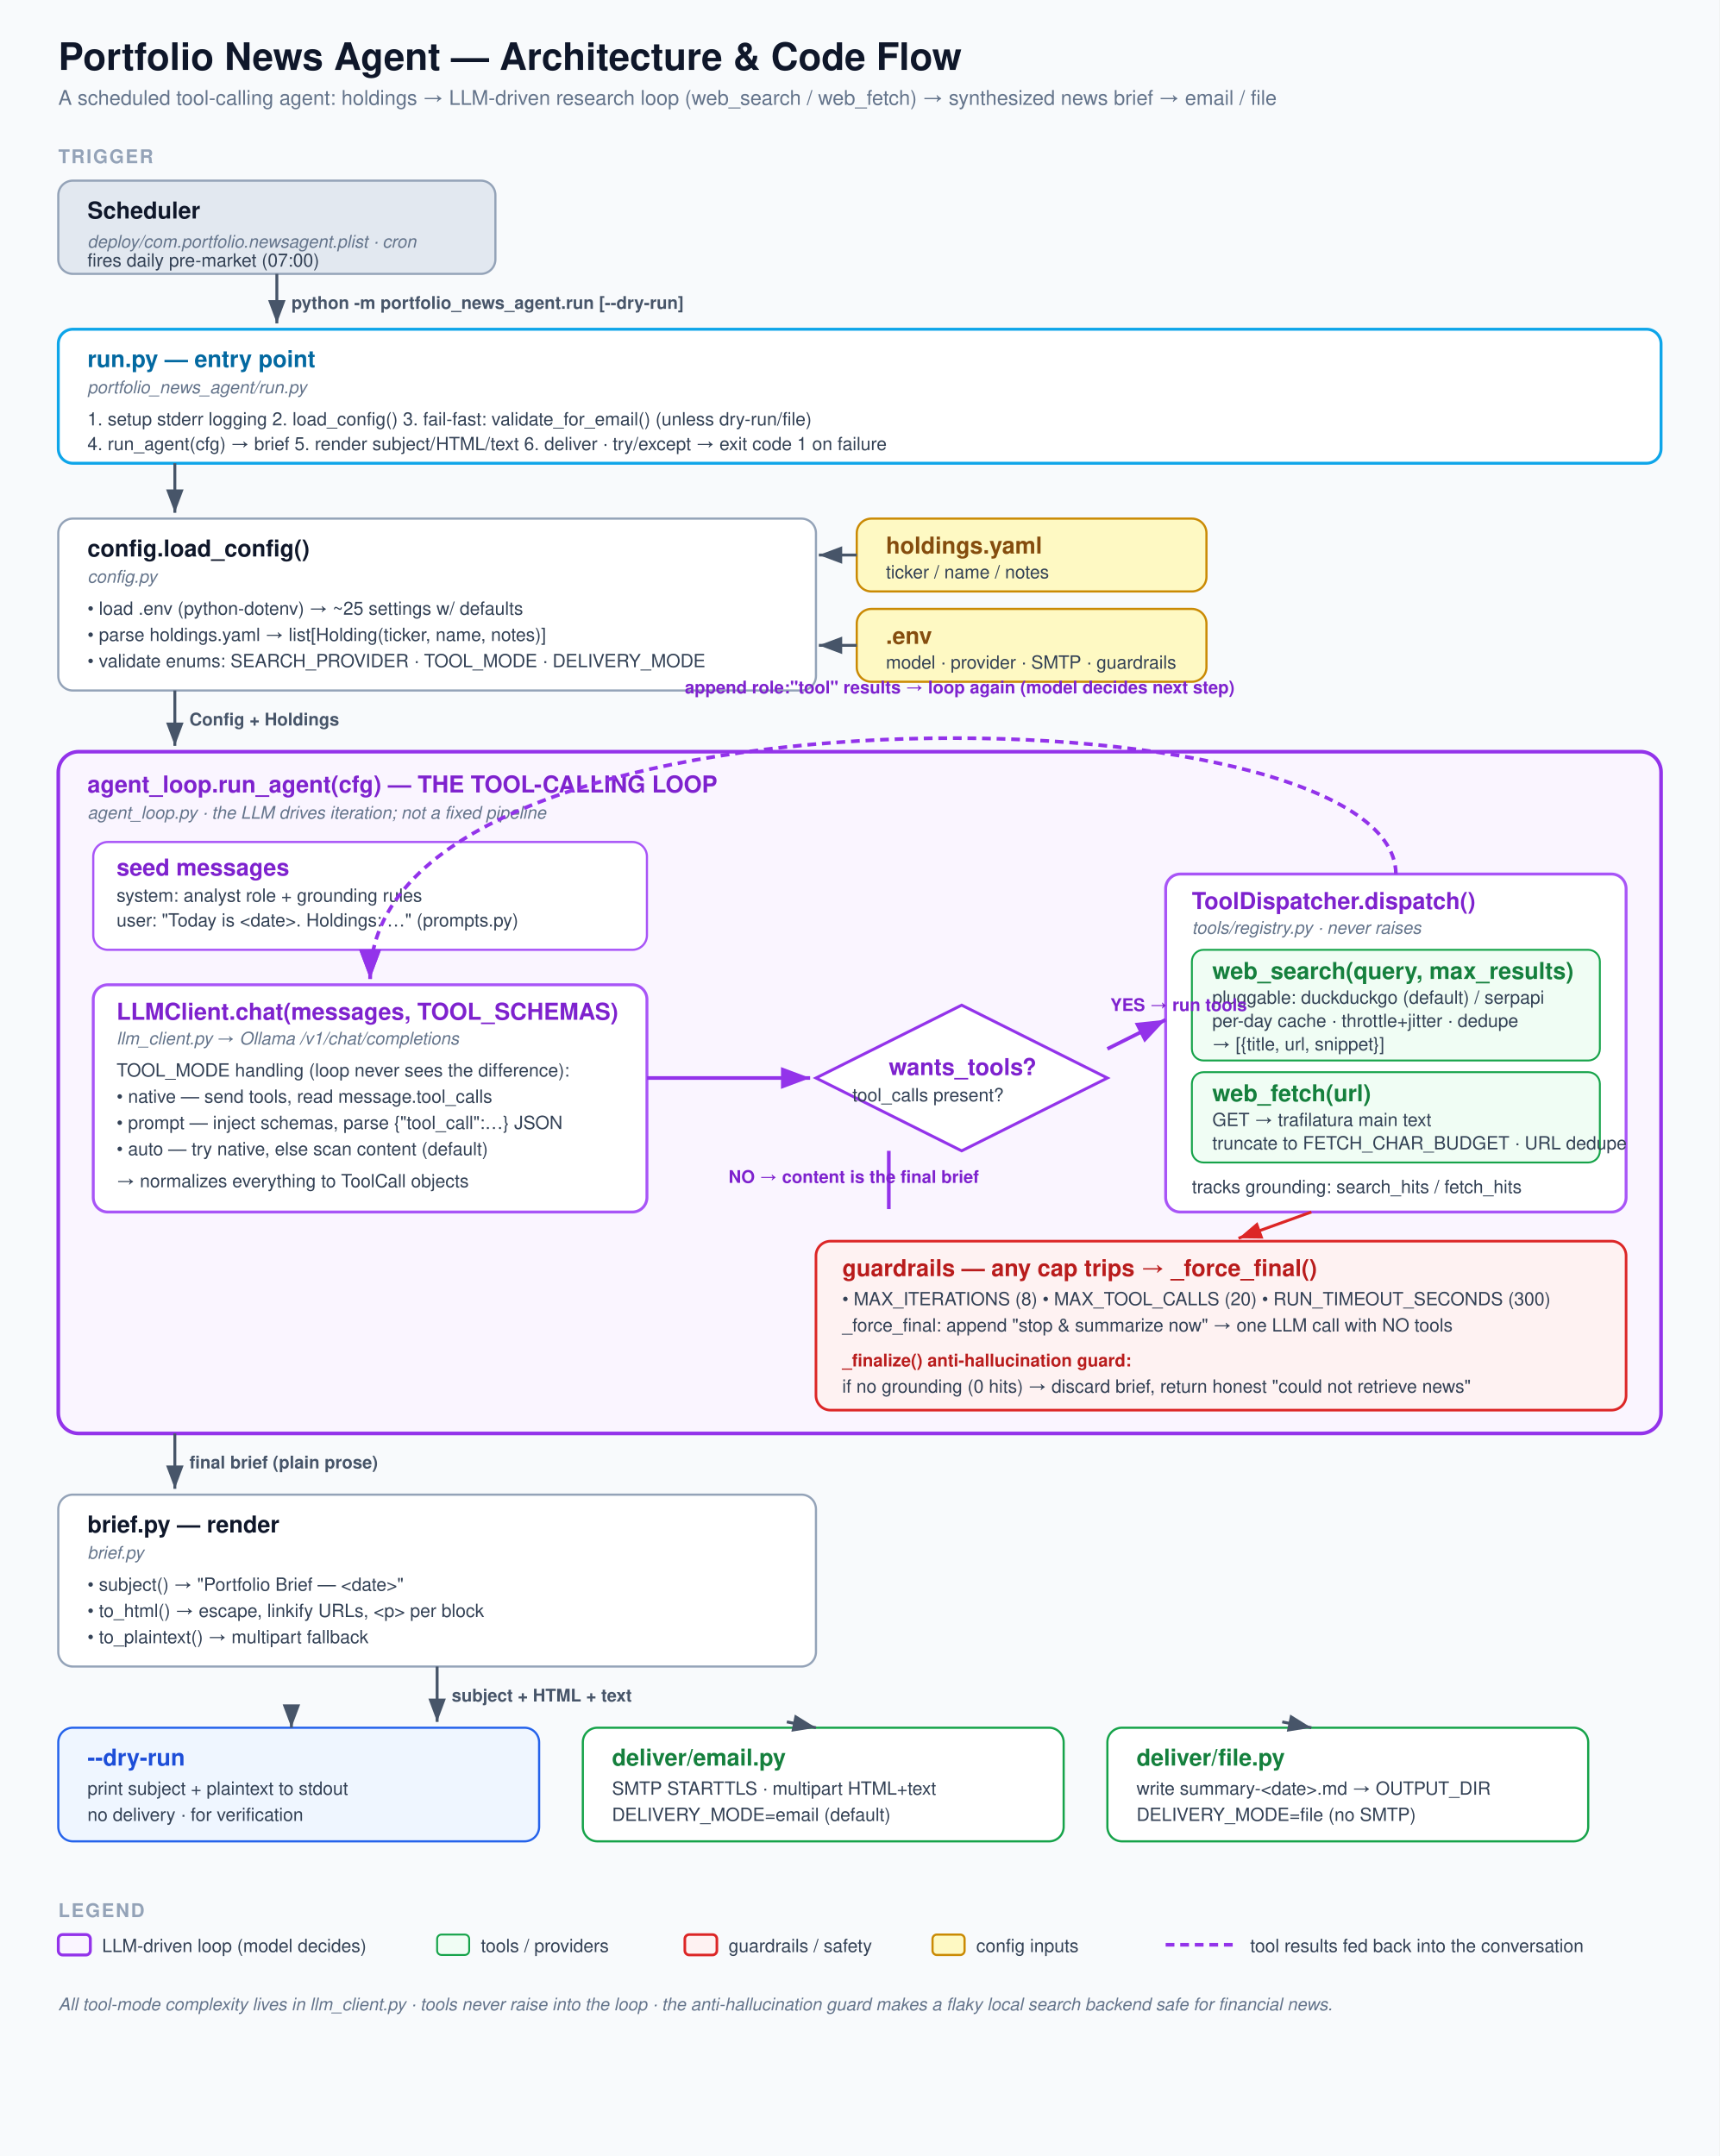
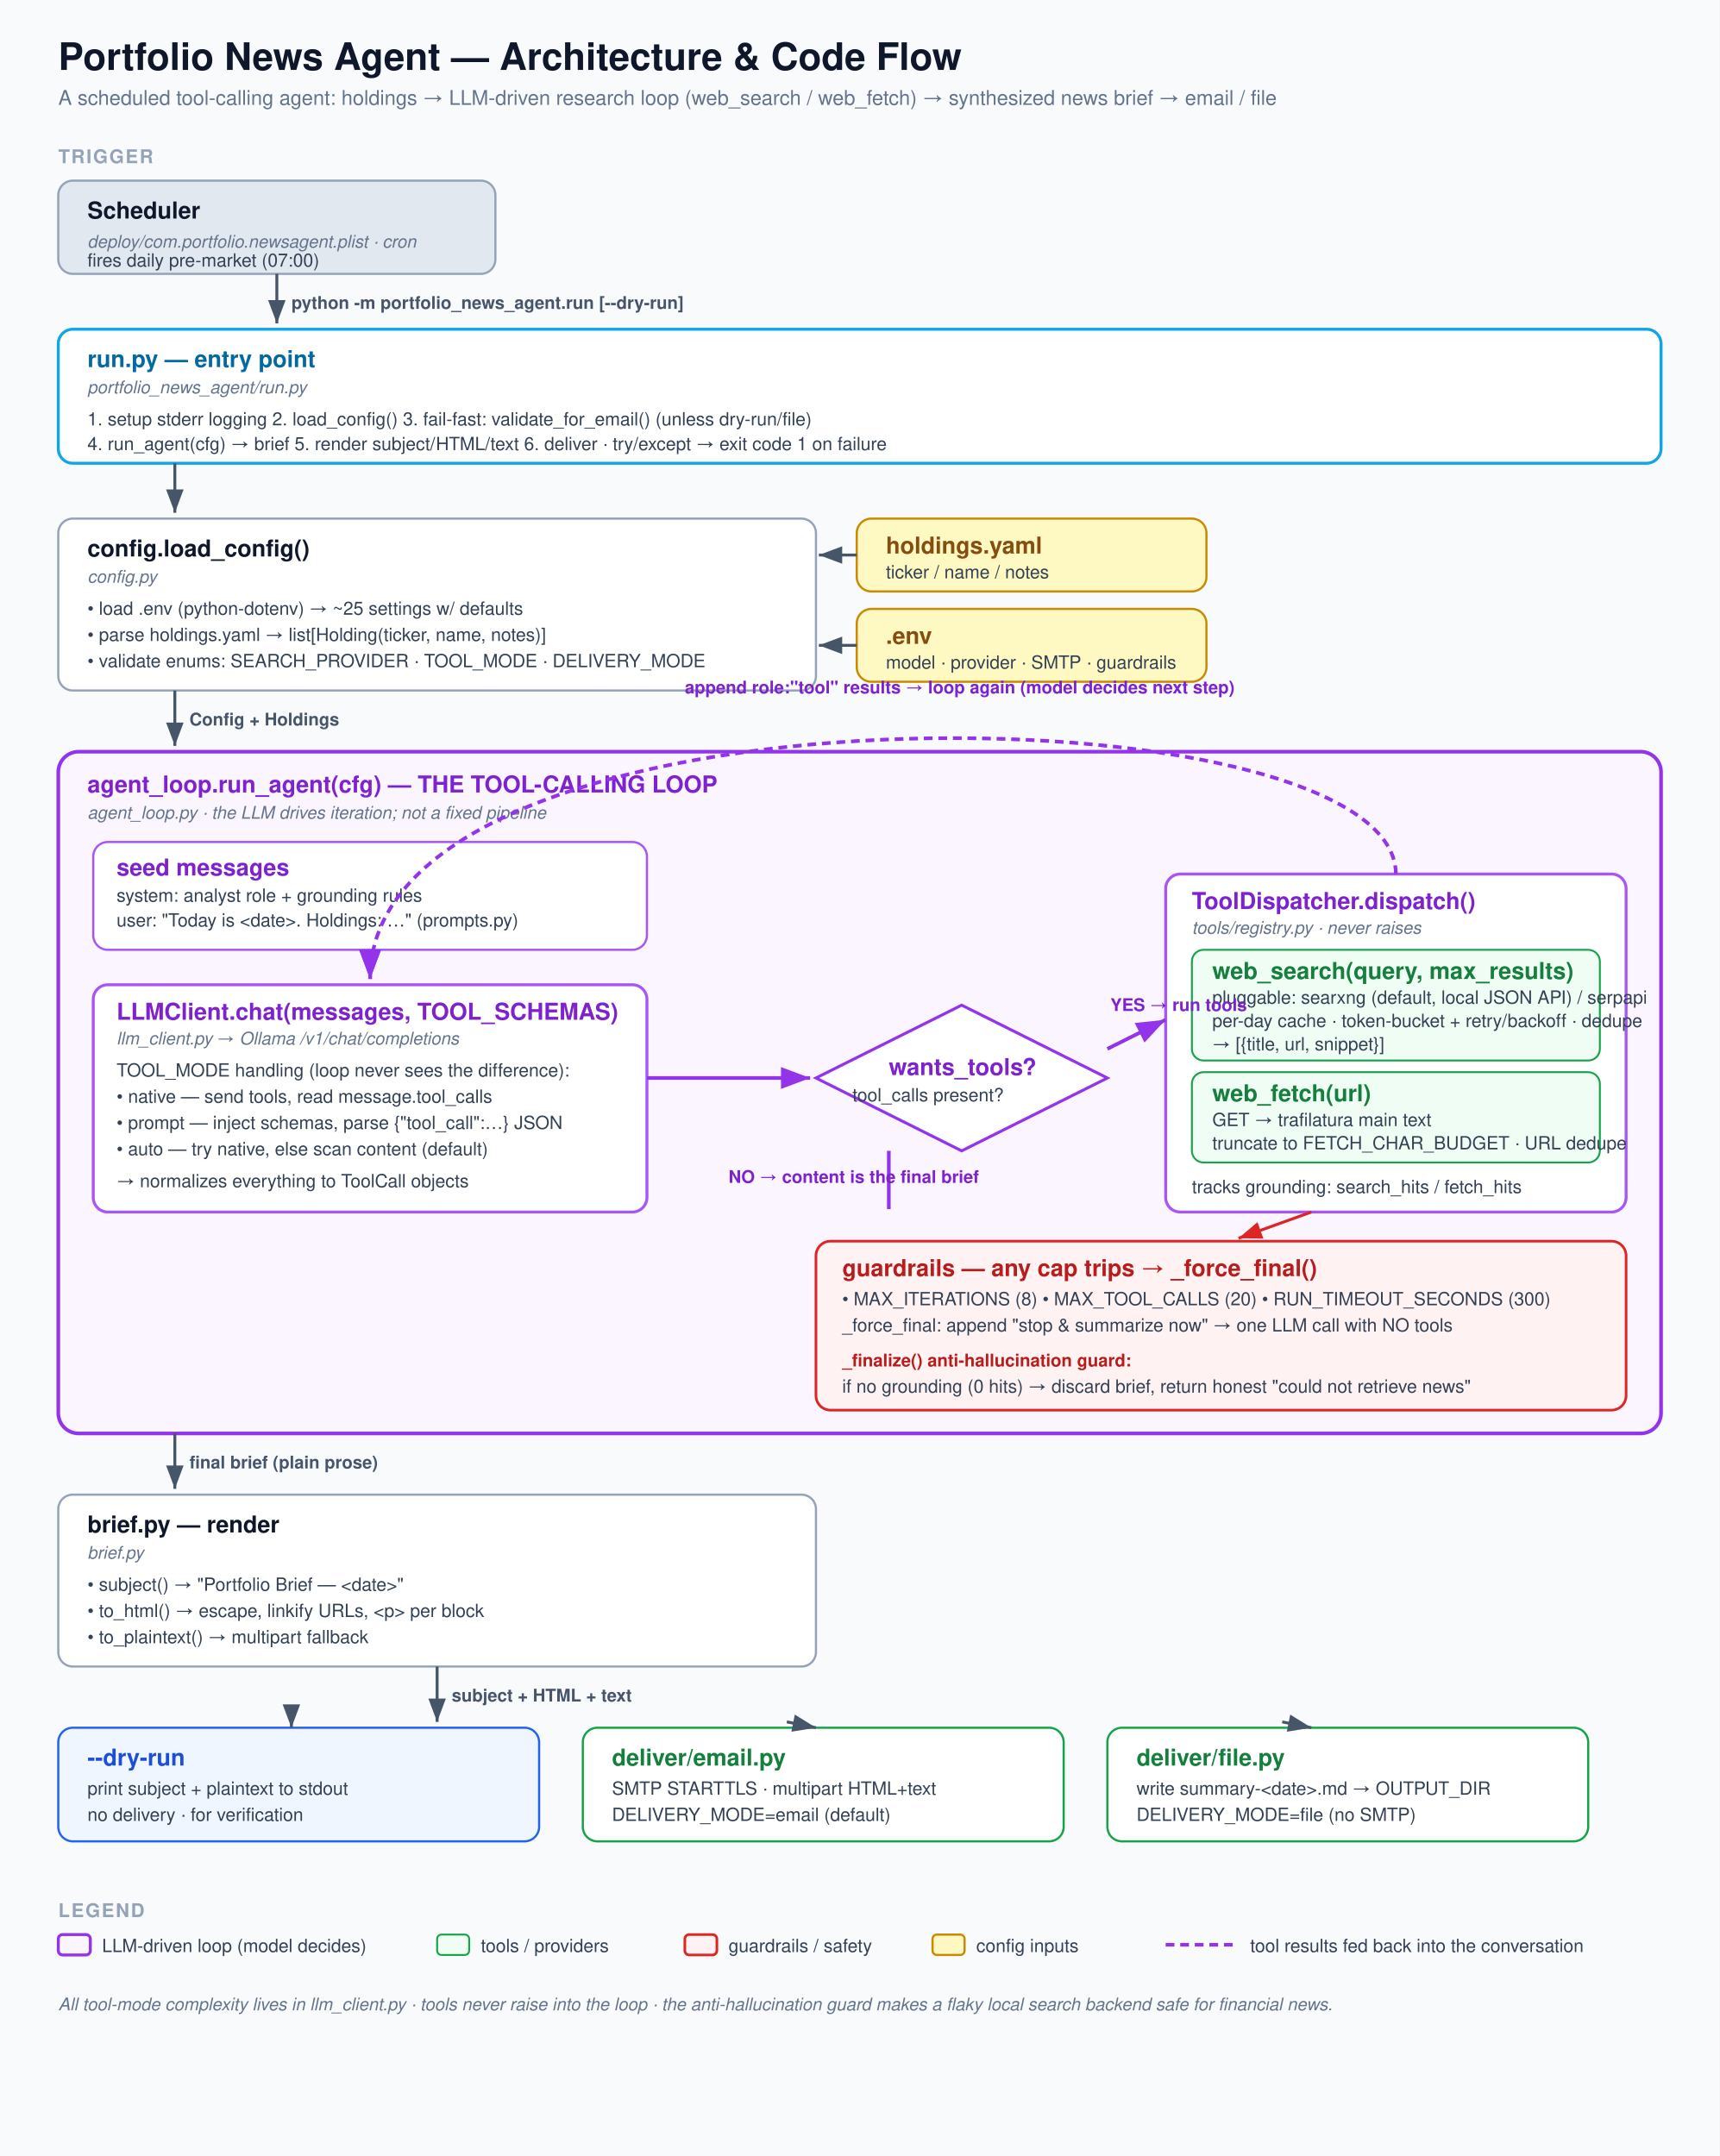
<svg xmlns="http://www.w3.org/2000/svg" width="1180" height="1480" viewBox="0 0 1180 1480" font-family="-apple-system, Segoe UI, Helvetica, Arial, sans-serif">
  <defs>
    <marker id="arrow" markerWidth="10" markerHeight="10" refX="8" refY="3" orient="auto" markerUnits="strokeWidth">
      <path d="M0,0 L8,3 L0,6 Z" fill="#475569" />
    </marker>
    <marker id="arrowLoop" markerWidth="10" markerHeight="10" refX="8" refY="3" orient="auto" markerUnits="strokeWidth">
      <path d="M0,0 L8,3 L0,6 Z" fill="#9333ea" />
    </marker>
    <marker id="arrowGuard" markerWidth="10" markerHeight="10" refX="8" refY="3" orient="auto" markerUnits="strokeWidth">
      <path d="M0,0 L8,3 L0,6 Z" fill="#dc2626" />
    </marker>
    <style>
      .title  { font-size: 26px; font-weight: 700; fill: #0f172a; }
      .subtt  { font-size: 14px; fill: #64748b; }
      .box-t  { font-size: 16px; font-weight: 700; }
      .file   { font-size: 12px; font-style: italic; fill: #64748b; }
      .desc   { font-size: 12.5px; fill: #334155; }
      .lbl    { font-size: 12px; font-weight: 600; fill: #475569; }
      .looplbl{ font-size: 12px; font-weight: 700; fill: #7e22ce; }
      .guardlbl{ font-size: 12px; font-weight: 700; fill: #b91c1c; }
      .sec    { font-size: 13px; font-weight: 700; fill: #94a3b8; letter-spacing: 1px; }
    </style>
  </defs>
  <rect width="1180" height="1480" fill="#f8fafc" />
  <text x="40" y="48" class="title">Portfolio News Agent — Architecture &amp; Code Flow</text>
  <text x="40" y="72" class="subtt">A scheduled tool-calling agent: holdings → LLM-driven research loop (web_search / web_fetch) → synthesized news brief → email / file</text>
  <text x="40" y="112" class="sec">TRIGGER</text>
  <rect x="40" y="124" width="300" height="64" rx="10" fill="#e2e8f0" stroke="#94a3b8" stroke-width="1.5" />
  <text x="60" y="150" class="box-t" fill="#0f172a">Scheduler</text>
  <text x="60" y="170" class="file">deploy/com.portfolio.newsagent.plist · cron</text>
  <text x="60" y="183" class="desc">fires daily pre-market (07:00)</text>
  <line x1="190" y1="188" x2="190" y2="222" stroke="#475569" stroke-width="2" marker-end="url(#arrow)" />
  <text x="200" y="212" class="lbl">python -m portfolio_news_agent.run [--dry-run]</text>
  <rect x="40" y="226" width="1100" height="92" rx="10" fill="#ffffff" stroke="#0ea5e9" stroke-width="2" />
  <text x="60" y="252" class="box-t" fill="#0369a1">run.py — entry point</text>
  <text x="60" y="270" class="file">portfolio_news_agent/run.py</text>
  <text x="60" y="292" class="desc">1. setup stderr logging   2. load_config()   3. fail-fast: validate_for_email() (unless dry-run/file)</text>
  <text x="60" y="309" class="desc">4. run_agent(cfg) → brief   5. render subject/HTML/text   6. deliver   ·   try/except → exit code 1 on failure</text>
  <line x1="120" y1="318" x2="120" y2="352" stroke="#475569" stroke-width="2" marker-end="url(#arrow)" />
  <rect x="40" y="356" width="520" height="118" rx="10" fill="#ffffff" stroke="#94a3b8" stroke-width="1.5" />
  <text x="60" y="382" class="box-t" fill="#0f172a">config.load_config()</text>
  <text x="60" y="400" class="file">config.py</text>
  <text x="60" y="422" class="desc">• load .env (python-dotenv) → ~25 settings w/ defaults</text>
  <text x="60" y="440" class="desc">• parse holdings.yaml → list[Holding(ticker, name, notes)]</text>
  <text x="60" y="458" class="desc">• validate enums: SEARCH_PROVIDER · TOOL_MODE · DELIVERY_MODE</text>
  <rect x="588" y="356" width="240" height="50" rx="10" fill="#fef9c3" stroke="#ca8a04" stroke-width="1.5" />
  <text x="608" y="380" class="box-t" fill="#854d0e" font-size="14">holdings.yaml</text>
  <text x="608" y="397" class="desc">ticker / name / notes</text>
  <line x1="588" y1="381" x2="562" y2="381" stroke="#475569" stroke-width="2" marker-end="url(#arrow)" />
  <rect x="588" y="418" width="240" height="50" rx="10" fill="#fef9c3" stroke="#ca8a04" stroke-width="1.5" />
  <text x="608" y="442" class="box-t" fill="#854d0e" font-size="14">.env</text>
  <text x="608" y="459" class="desc">model · provider · SMTP · guardrails</text>
  <line x1="588" y1="443" x2="562" y2="443" stroke="#475569" stroke-width="2" marker-end="url(#arrow)" />
  <line x1="120" y1="474" x2="120" y2="512" stroke="#475569" stroke-width="2" marker-end="url(#arrow)" />
  <text x="130" y="498" class="lbl">Config + Holdings</text>
  <rect x="40" y="516" width="1100" height="468" rx="14" fill="#faf5ff" stroke="#9333ea" stroke-width="2.5" />
  <text x="60" y="544" class="box-t" fill="#7e22ce" font-size="18">agent_loop.run_agent(cfg)  —  THE TOOL-CALLING LOOP</text>
  <text x="60" y="562" class="file">agent_loop.py · the LLM drives iteration; not a fixed pipeline</text>
  <rect x="64" y="578" width="380" height="74" rx="10" fill="#ffffff" stroke="#a855f7" stroke-width="1.5" />
  <text x="80" y="601" class="box-t" fill="#7e22ce" font-size="14">seed messages</text>
  <text x="80" y="619" class="desc">system: analyst role + grounding rules</text>
  <text x="80" y="636" class="desc">user: "Today is &lt;date&gt;. Holdings: …"  (prompts.py)</text>
  <rect x="64" y="676" width="380" height="156" rx="10" fill="#ffffff" stroke="#a855f7" stroke-width="2" />
  <text x="80" y="700" class="box-t" fill="#7e22ce">LLMClient.chat(messages, TOOL_SCHEMAS)</text>
  <text x="80" y="717" class="file">llm_client.py → Ollama /v1/chat/completions</text>
  <text x="80" y="739" class="desc">TOOL_MODE handling (loop never sees the difference):</text>
  <text x="80" y="757" class="desc">• native  — send tools, read message.tool_calls</text>
  <text x="80" y="775" class="desc">• prompt  — inject schemas, parse {"tool_call":…} JSON</text>
  <text x="80" y="793" class="desc">• auto    — try native, else scan content (default)</text>
  <text x="80" y="815" class="desc">→ normalizes everything to ToolCall objects</text>
  <polygon points="660,690 760,740 660,790 560,740" fill="#ffffff" stroke="#9333ea" stroke-width="2" />
  <text x="610" y="738" class="box-t" fill="#7e22ce" font-size="13">wants_tools?</text>
  <text x="585" y="756" class="desc">tool_calls present?</text>
  <line x1="444" y1="740" x2="556" y2="740" stroke="#9333ea" stroke-width="2.5" marker-end="url(#arrowLoop)" />
  <line x1="254" y1="652" x2="254" y2="672" stroke="#9333ea" stroke-width="2.5" marker-end="url(#arrowLoop)" />
  <rect x="800" y="600" width="316" height="232" rx="10" fill="#ffffff" stroke="#a855f7" stroke-width="2" />
  <text x="818" y="624" class="box-t" fill="#7e22ce" font-size="14">ToolDispatcher.dispatch()</text>
  <text x="818" y="641" class="file">tools/registry.py · never raises</text>
  <rect x="818" y="652" width="280" height="76" rx="8" fill="#f0fdf4" stroke="#16a34a" stroke-width="1.3" />
  <text x="832" y="672" class="box-t" fill="#15803d" font-size="13">web_search(query, max_results)</text>
-   <text x="832" y="689" class="desc">pluggable: duckduckgo (default) / serpapi</text>
-   <text x="832" y="705" class="desc">per-day cache · throttle+jitter · dedupe</text>
+   <text x="832" y="689" class="desc">pluggable: searxng (default, local JSON API) / serpapi</text>
+   <text x="832" y="705" class="desc">per-day cache · token-bucket + retry/backoff · dedupe</text>
  <text x="832" y="721" class="desc">→ [{title, url, snippet}]</text>
  <rect x="818" y="736" width="280" height="62" rx="8" fill="#f0fdf4" stroke="#16a34a" stroke-width="1.3" />
  <text x="832" y="756" class="box-t" fill="#15803d" font-size="13">web_fetch(url)</text>
  <text x="832" y="773" class="desc">GET → trafilatura main text</text>
  <text x="832" y="789" class="desc">truncate to FETCH_CHAR_BUDGET · URL dedupe</text>
  <text x="818" y="819" class="desc">tracks grounding: search_hits / fetch_hits</text>
  <line x1="760" y1="720" x2="800" y2="700" stroke="#9333ea" stroke-width="2.5" marker-end="url(#arrowLoop)" />
  <text x="762" y="694" class="looplbl">YES → run tools</text>
  <path d="M 958 600 C 958 470, 254 460, 254 672" fill="none" stroke="#9333ea" stroke-width="2.5" stroke-dasharray="6 4" marker-end="url(#arrowLoop)" />
  <text x="470" y="476" class="looplbl">append role:"tool" results → loop again (model decides next step)</text>
  <rect x="560" y="852" width="556" height="116" rx="10" fill="#fef2f2" stroke="#dc2626" stroke-width="1.8" />
  <text x="578" y="876" class="box-t" fill="#b91c1c" font-size="14">guardrails — any cap trips → _force_final()</text>
  <text x="578" y="896" class="desc">• MAX_ITERATIONS (8)   • MAX_TOOL_CALLS (20)   • RUN_TIMEOUT_SECONDS (300)</text>
  <text x="578" y="914" class="desc">_force_final: append "stop &amp; summarize now" → one LLM call with NO tools</text>
  <text x="578" y="938" class="guardlbl">_finalize() anti-hallucination guard:</text>
  <text x="578" y="956" class="desc">if no grounding (0 hits) → discard brief, return honest "could not retrieve news"</text>
  <line x1="900" y1="832" x2="850" y2="850" stroke="#dc2626" stroke-width="2" marker-end="url(#arrowGuard)" />
  <line x1="610" y1="790" x2="610" y2="830" stroke="#9333ea" stroke-width="2.5" />
  <text x="500" y="812" class="looplbl">NO → content is the final brief</text>
  <line x1="120" y1="984" x2="120" y2="1022" stroke="#475569" stroke-width="2" marker-end="url(#arrow)" />
  <text x="130" y="1008" class="lbl">final brief (plain prose)</text>
  <rect x="40" y="1026" width="520" height="118" rx="10" fill="#ffffff" stroke="#94a3b8" stroke-width="1.5" />
  <text x="60" y="1052" class="box-t" fill="#0f172a">brief.py — render</text>
  <text x="60" y="1070" class="file">brief.py</text>
  <text x="60" y="1092" class="desc">• subject() → "Portfolio Brief — &lt;date&gt;"</text>
  <text x="60" y="1110" class="desc">• to_html() → escape, linkify URLs, &lt;p&gt; per block</text>
  <text x="60" y="1128" class="desc">• to_plaintext() → multipart fallback</text>
  <line x1="300" y1="1144" x2="300" y2="1182" stroke="#475569" stroke-width="2" marker-end="url(#arrow)" />
  <text x="310" y="1168" class="lbl">subject + HTML + text</text>
  <text x="40" y="1176" class="sec"> </text>
  <rect x="40" y="1186" width="330" height="78" rx="10" fill="#eff6ff" stroke="#2563eb" stroke-width="1.5" />
  <text x="60" y="1212" class="box-t" fill="#1d4ed8" font-size="14">--dry-run</text>
  <text x="60" y="1232" class="desc">print subject + plaintext to stdout</text>
  <text x="60" y="1250" class="desc">no delivery · for verification</text>
  <rect x="400" y="1186" width="330" height="78" rx="10" fill="#ffffff" stroke="#16a34a" stroke-width="1.5" />
  <text x="420" y="1212" class="box-t" fill="#15803d" font-size="14">deliver/email.py</text>
  <text x="420" y="1232" class="desc">SMTP STARTTLS · multipart HTML+text</text>
  <text x="420" y="1250" class="desc">DELIVERY_MODE=email (default)</text>
  <rect x="760" y="1186" width="330" height="78" rx="10" fill="#ffffff" stroke="#16a34a" stroke-width="1.5" />
  <text x="780" y="1212" class="box-t" fill="#15803d" font-size="14">deliver/file.py</text>
  <text x="780" y="1232" class="desc">write summary-&lt;date&gt;.md → OUTPUT_DIR</text>
  <text x="780" y="1250" class="desc">DELIVERY_MODE=file (no SMTP)</text>
  <line x1="200" y1="1180" x2="200" y2="1186" stroke="#475569" stroke-width="2" marker-end="url(#arrow)" />
  <line x1="540" y1="1182" x2="560" y2="1186" stroke="#475569" stroke-width="2" marker-end="url(#arrow)" />
  <line x1="880" y1="1182" x2="900" y2="1186" stroke="#475569" stroke-width="2" marker-end="url(#arrow)" />
  <text x="40" y="1316" class="sec">LEGEND</text>
  <rect x="40" y="1328" width="22" height="14" rx="3" fill="#faf5ff" stroke="#9333ea" stroke-width="2" />
  <text x="70" y="1340" class="desc">LLM-driven loop (model decides)</text>
  <rect x="300" y="1328" width="22" height="14" rx="3" fill="#f0fdf4" stroke="#16a34a" stroke-width="1.3" />
  <text x="330" y="1340" class="desc">tools / providers</text>
  <rect x="470" y="1328" width="22" height="14" rx="3" fill="#fef2f2" stroke="#dc2626" stroke-width="1.8" />
  <text x="500" y="1340" class="desc">guardrails / safety</text>
  <rect x="640" y="1328" width="22" height="14" rx="3" fill="#fef9c3" stroke="#ca8a04" stroke-width="1.5" />
  <text x="670" y="1340" class="desc">config inputs</text>
  <line x1="800" y1="1335" x2="850" y2="1335" stroke="#9333ea" stroke-width="2.5" stroke-dasharray="6 4" />
  <text x="858" y="1340" class="desc">tool results fed back into the conversation</text>
  <text x="40" y="1380" class="file">All tool-mode complexity lives in llm_client.py · tools never raise into the loop · the anti-hallucination guard makes a flaky local search backend safe for financial news.</text>
</svg>
